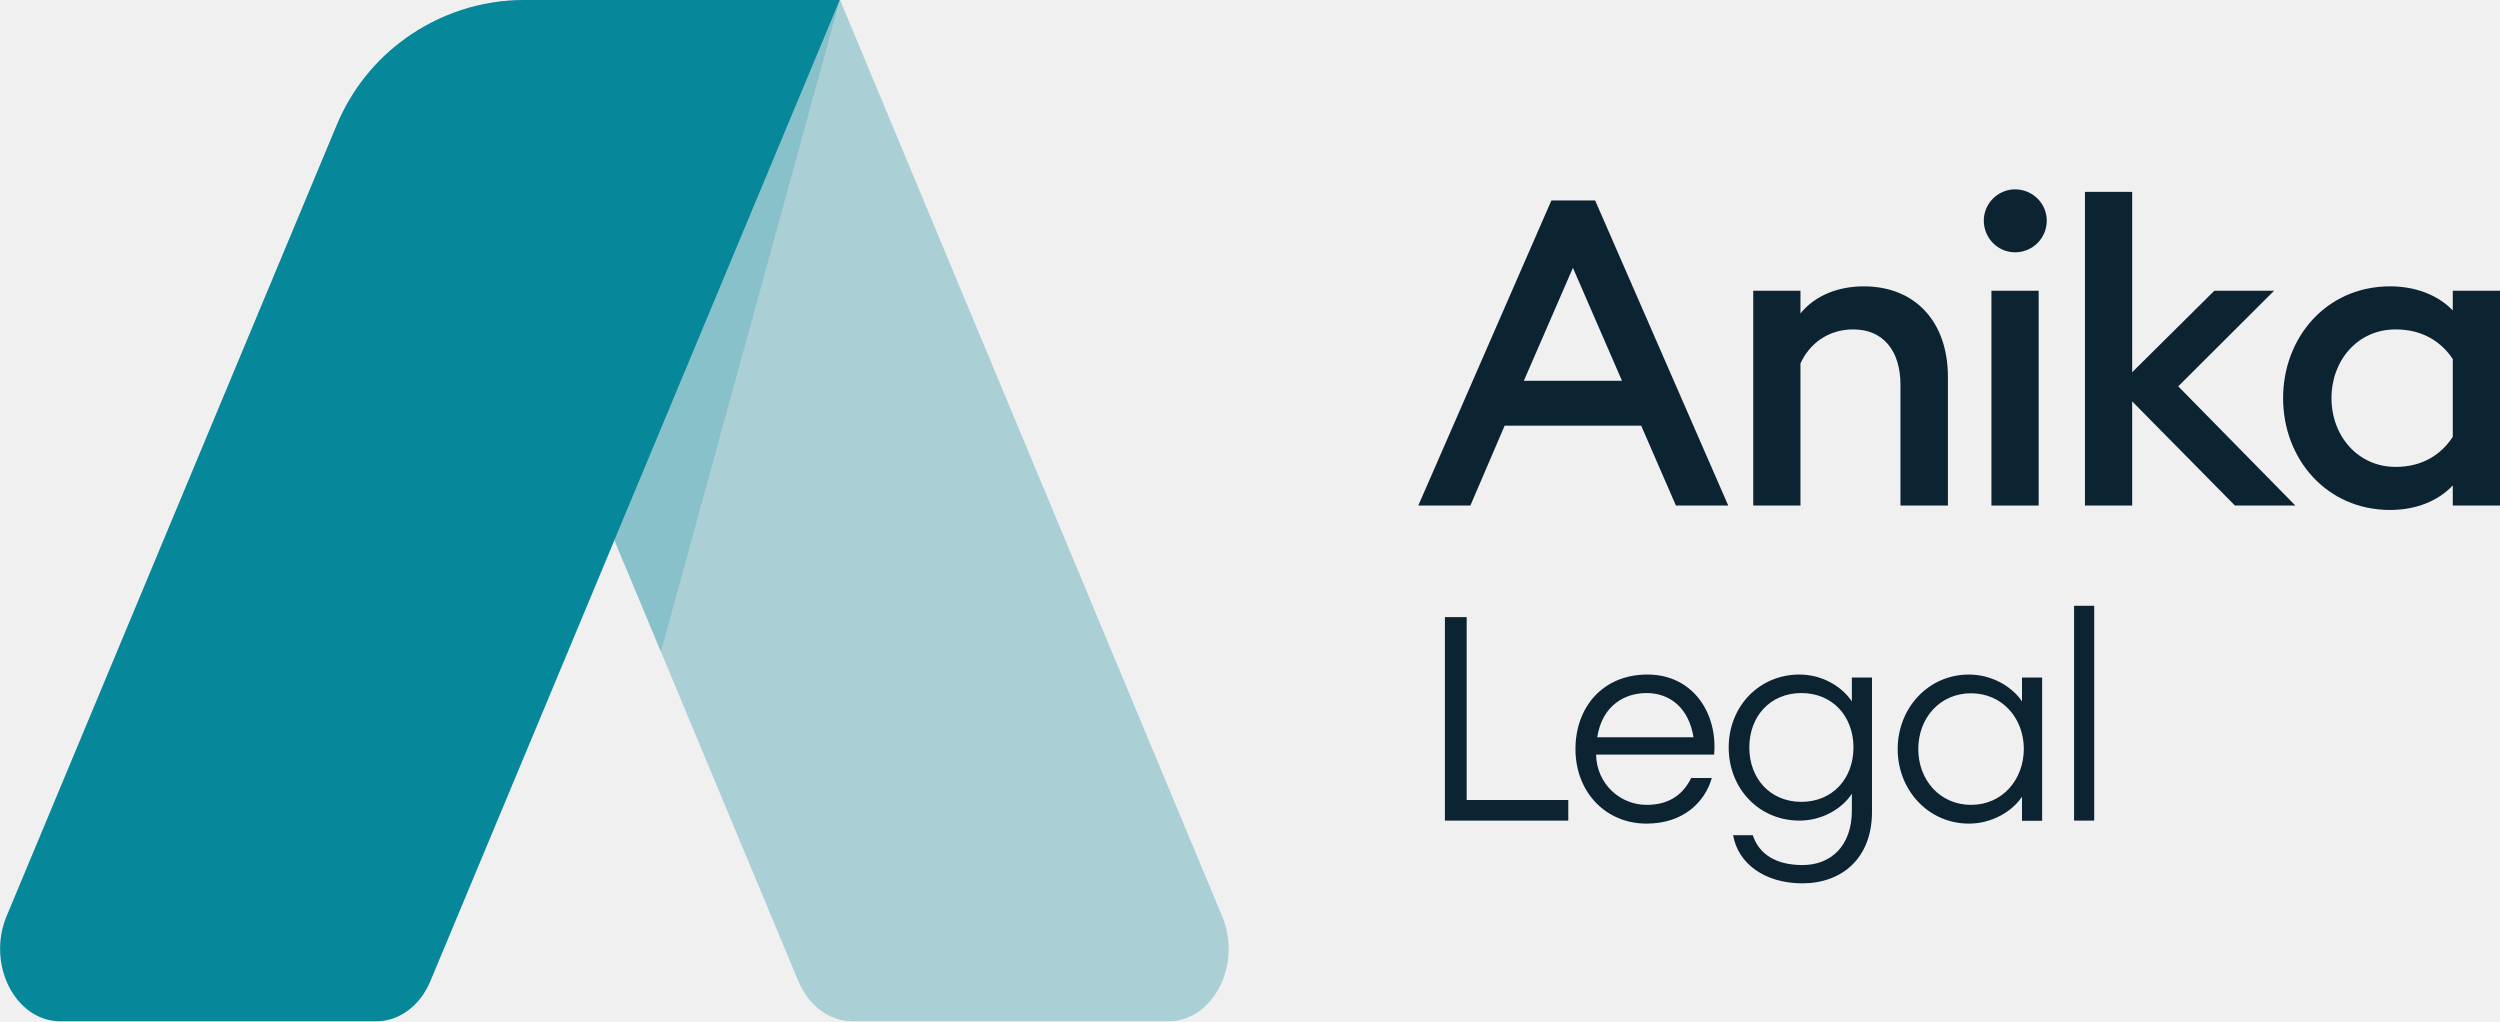
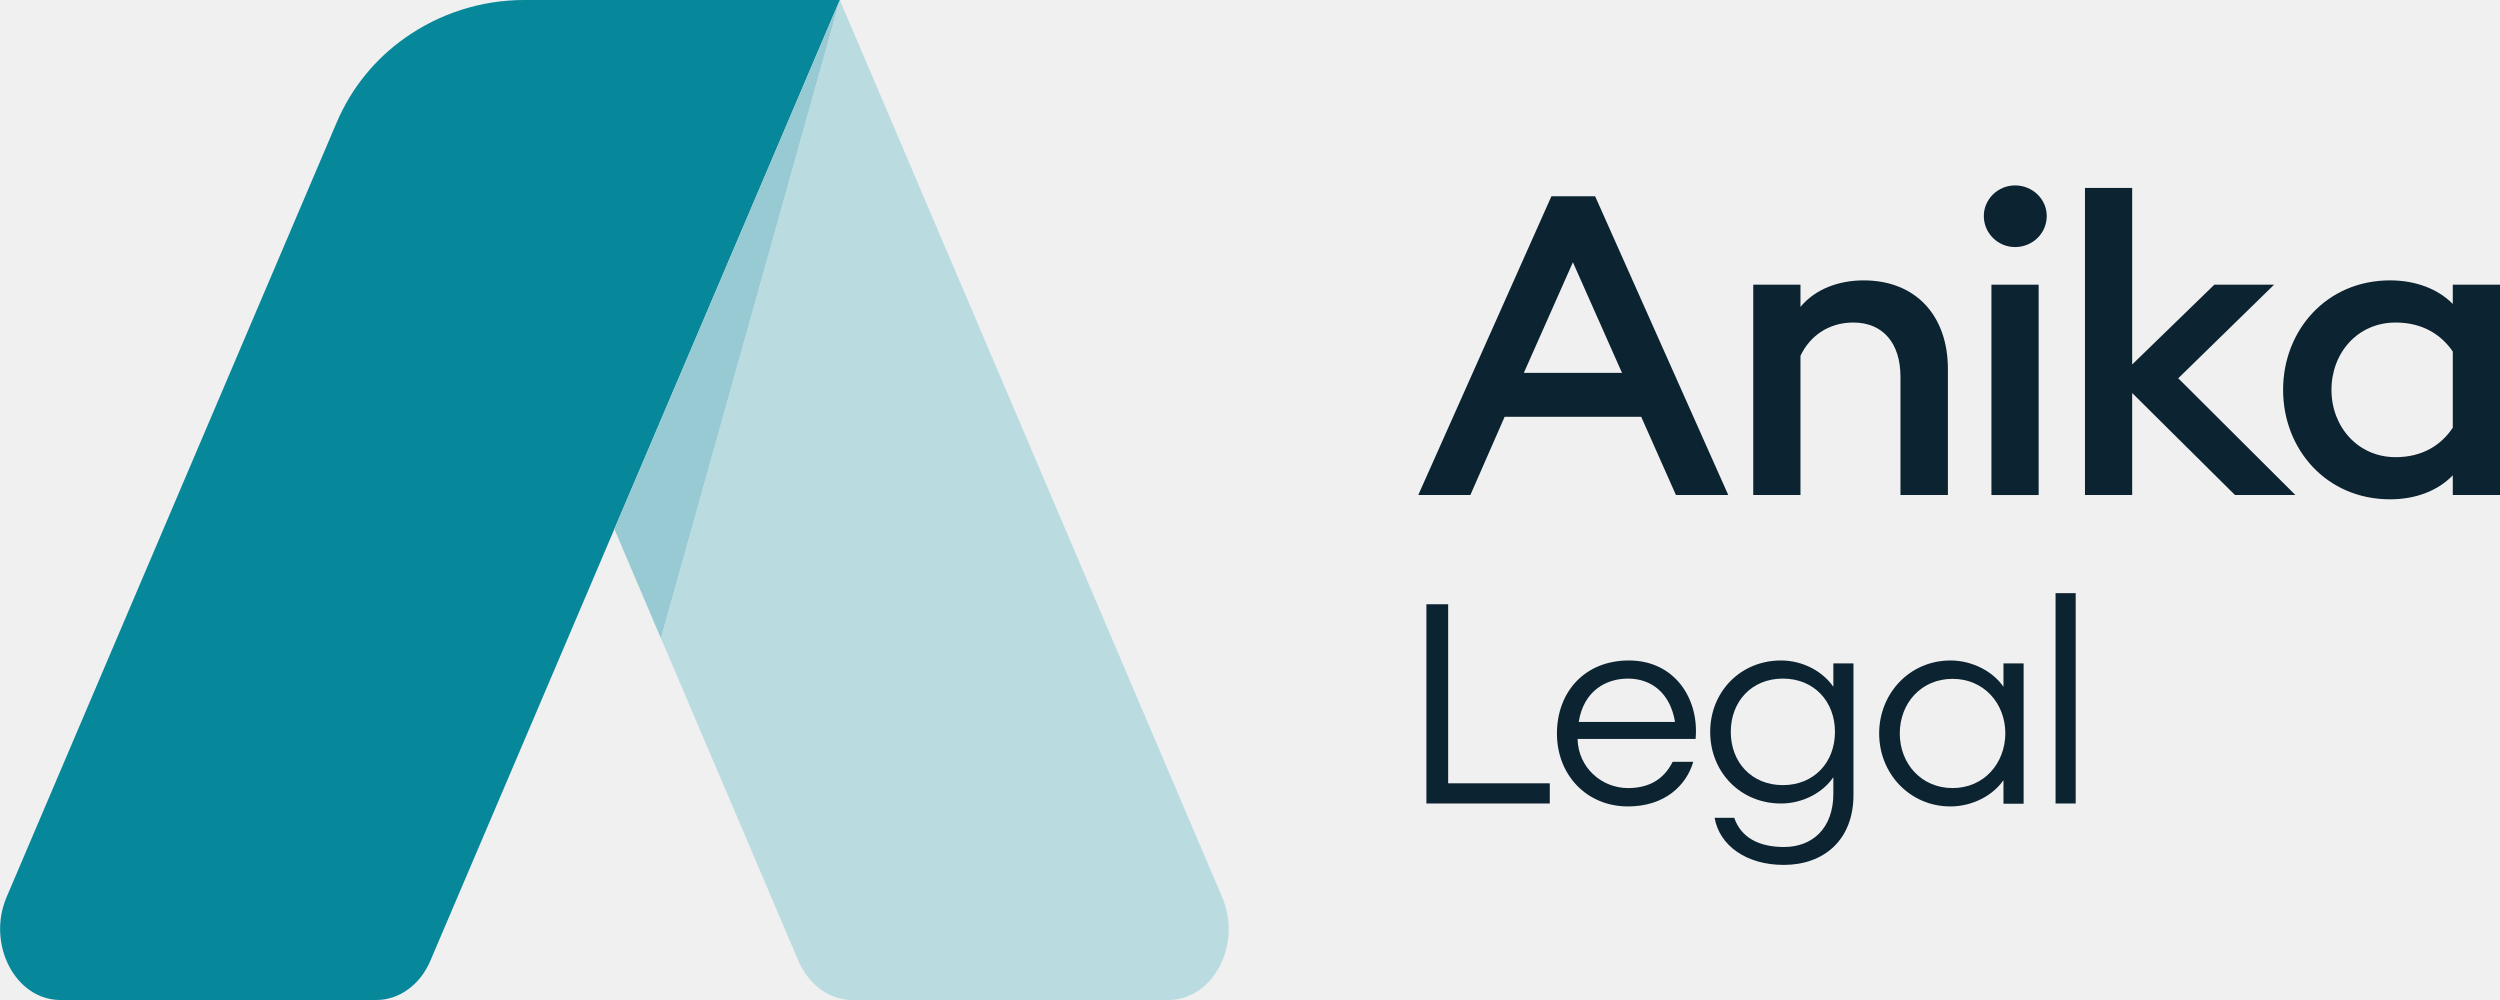
- <svg xmlns="http://www.w3.org/2000/svg" version="1.1" id="Layer_1" x="0px" y="0px" viewBox="0 0 1080 441.2" style="enable-background:new 0 0 1080 441.2;" xml:space="preserve">
-   <style type="text/css">
- 	.st0{fill:#0C2331;}
- 	.st1{opacity:0.3;}
- 	.st2{fill:#06879A;}
- 	.st3{opacity:0.2;}
- </style>
-   <g>
-     <g>
-       <path class="st0" d="M670.2,86.6l-57.5,131.8h22.5l14.8-34.5h59l15,34.5h22.6L689.1,86.6H670.2z M658.3,164.5l21.2-48.8l21.2,48.8    H658.3z" />
-       <path class="st0" d="M821.1,218.4h20.4v-55.5c0-23.9-14.1-39.2-36.4-39.2c-10.9,0-21,3.9-27.3,11.7v-9.8h-20.4v92.8h20.4v-61.4    c3.9-8.5,11.9-14.7,22.8-14.7c13,0,20.4,9.3,20.4,23.9V218.4z" />
-       <rect x="860.3" y="125.6" class="st0" width="20.4" height="92.8" />
-       <path class="st0" d="M870.5,81.8c-7.4,0-13.5,6.1-13.5,13.5c0,7.6,6.1,13.7,13.5,13.7c7.6,0,13.7-6.1,13.7-13.7    C884.2,87.9,878.1,81.8,870.5,81.8z" />
-       <polygon class="st0" points="982.4,125.6 956.6,125.6 921.1,160.8 921.1,82.9 900.7,82.9 900.7,218.4 921.1,218.4 921.1,173.4     965.5,218.4 991.6,218.4 941,166.9   " />
-       <path class="st0" d="M1059.6,125.6v8.5c-6.5-6.7-16.1-10.4-27.1-10.4c-27.5,0-46.2,22.1-46.2,48.3s18.7,48.3,46.2,48.3    c11,0,20.6-3.7,27.1-10.6v8.7h20.4v-92.8H1059.6z M1059.6,188.7c-4.8,7.4-12.8,13-24.7,13c-16.3,0-27.7-13.4-27.7-29.7    s11.3-29.7,27.7-29.7c11.9,0,19.9,5.6,24.7,12.8V188.7z" />
-       <polygon class="st0" points="633.6,266.6 624.2,266.6 624.2,354.5 677.5,354.5 677.5,345.6 633.6,345.6   " />
-       <path class="st0" d="M711.7,291.4c-19.4,0-31.1,14.2-31.1,32.2c0,18.4,12.9,32.2,30.7,32.2c15.8,0,25.2-9.2,28.2-19.7h-8.9    c-4.2,8.5-11.1,11.6-19.3,11.6c-11.3,0-21.5-8.9-21.8-21.7h51C742.1,308.2,731.4,291.4,711.7,291.4z M690,318.5    c2.2-14,12.1-19.1,21.3-19.1c10.3,0,18.3,6.6,20.3,19.1H690z" />
-       <path class="st0" d="M800,303c-4.5-6.7-13.1-11.6-22.6-11.6c-17.6,0-30.6,13.9-30.6,31.5c0,17.7,13,31.6,30.6,31.6    c9.5,0,18.2-4.9,22.6-11.6v7.3c0,15.2-9,23.5-21.3,23.5c-10.9,0-18.6-4.2-21.5-12.9h-8.5c2.1,12.2,13.6,20.8,29.9,20.8    c17.1,0,30.1-10.8,30.1-30.9v-58H800V303z M778.2,346.4c-13.5,0-22.5-10.1-22.5-23.5c0-13.4,9-23.5,22.5-23.5    c13.5,0,22.5,10.1,22.5,23.5C800.7,336.3,791.7,346.4,778.2,346.4z" />
-       <path class="st0" d="M873.5,303c-4.5-6.7-13.4-11.6-22.9-11.6c-17.6,0-30.8,14.5-30.8,32.2s13.2,32.2,30.8,32.2    c9.5,0,18.4-4.9,22.9-11.6v10.4h8.7v-61.9h-8.7V303z M851.5,347.7c-13.5,0-22.8-10.8-22.8-24.1c0-13.4,9.3-24.1,22.8-24.1    c13.5,0,22.8,10.8,22.8,24.1C874.2,336.9,865,347.7,851.5,347.7z" />
-       <rect x="896" y="261.7" class="st0" width="8.7" height="92.8" />
-     </g>
-     <g class="st1">
-       <path class="st2" d="M504.7,441.2H368.2c-9.8,0-18.9-6.7-23.3-17.3l-59.4-142.4l-20.1-48.1L175,16.7C189.7,6.1,207.6,0,226.5,0    h136.4L528,395.9C536.7,416.7,524.1,441.2,504.7,441.2z" />
-     </g>
-     <g>
-       <path class="st2" d="M362.8,0l-97.4,233.4L253.9,261l-68,162.9c-4.4,10.6-13.5,17.3-23.3,17.3H26.1c-19.4,0-31.9-24.5-23.3-45.3    l142.7-342c6.4-15.3,16.7-28,29.5-37.2C189.7,6.1,207.6,0,226.5,0H362.8z" />
-     </g>
-     <g class="st3">
-       <polygon class="st2" points="265.4,233.4 285.5,281.6 362.8,0   " />
-     </g>
+ <svg xmlns="http://www.w3.org/2000/svg" width="80" height="32" viewBox="0 0 80 32" fill="none">
+   <g clip-path="url(#clip0)">
+     <path d="M49.645 6.281L45.385 15.84H47.052L48.148 13.338H52.519L53.63 15.84H55.304L51.044 6.281H49.645ZM48.763 11.931L50.333 8.392L51.904 11.931H48.763Z" fill="#0C2331" />
+     <path d="M60.822 15.841H62.333V11.815C62.333 10.082 61.289 8.972 59.637 8.972C58.83 8.972 58.081 9.255 57.615 9.821V9.11H56.104V15.841H57.615V11.387C57.904 10.771 58.496 10.321 59.304 10.321C60.267 10.321 60.815 10.995 60.815 12.054V15.841H60.822Z" fill="#0C2331" />
+     <path d="M65.237 9.11H63.726V15.841H65.237V9.11Z" fill="#0C2331" />
+     <path d="M64.482 5.933C63.933 5.933 63.482 6.375 63.482 6.912C63.482 7.463 63.933 7.906 64.482 7.906C65.044 7.906 65.496 7.463 65.496 6.912C65.496 6.375 65.044 5.933 64.482 5.933Z" fill="#0C2331" />
+     <path d="M72.77 9.11H70.859L68.23 11.663V6.013H66.719V15.84H68.23V12.577L71.519 15.84H73.452L69.704 12.105L72.77 9.11Z" fill="#0C2331" />
+     <path d="M78.489 9.11V9.726C78.007 9.24 77.296 8.972 76.481 8.972C74.444 8.972 73.059 10.575 73.059 12.475C73.059 14.375 74.444 15.978 76.481 15.978C77.296 15.978 78.007 15.71 78.489 15.21V15.841H80V9.11H78.489ZM78.489 13.686C78.133 14.223 77.541 14.629 76.659 14.629C75.452 14.629 74.607 13.657 74.607 12.475C74.607 11.293 75.444 10.321 76.659 10.321C77.541 10.321 78.133 10.727 78.489 11.249V13.686Z" fill="#0C2331" />
+     <path d="M46.341 19.336H45.645V25.712H49.593V25.066H46.341V19.336Z" fill="#0C2331" />
+     <path d="M52.126 21.135C50.689 21.135 49.822 22.165 49.822 23.471C49.822 24.805 50.778 25.806 52.096 25.806C53.267 25.806 53.963 25.139 54.185 24.377H53.526C53.215 24.994 52.704 25.218 52.096 25.218C51.259 25.218 50.504 24.573 50.482 23.645H54.259C54.378 22.354 53.585 21.135 52.126 21.135ZM50.519 23.101C50.682 22.085 51.415 21.715 52.096 21.715C52.859 21.715 53.452 22.194 53.6 23.101H50.519Z" fill="#0C2331" />
+     <path d="M58.667 21.977C58.334 21.491 57.696 21.135 56.993 21.135C55.689 21.135 54.726 22.143 54.726 23.42C54.726 24.704 55.689 25.712 56.993 25.712C57.696 25.712 58.341 25.356 58.667 24.87V25.4C58.667 26.502 58 27.104 57.089 27.104C56.282 27.104 55.711 26.8 55.496 26.169H54.867C55.022 27.053 55.874 27.677 57.082 27.677C58.348 27.677 59.311 26.894 59.311 25.436V21.229H58.667V21.977ZM57.052 25.124C56.052 25.124 55.385 24.392 55.385 23.42C55.385 22.448 56.052 21.715 57.052 21.715C58.052 21.715 58.719 22.448 58.719 23.42C58.719 24.392 58.052 25.124 57.052 25.124Z" fill="#0C2331" />
+     <path d="M64.111 21.977C63.778 21.491 63.119 21.135 62.415 21.135C61.111 21.135 60.133 22.187 60.133 23.471C60.133 24.754 61.111 25.806 62.415 25.806C63.119 25.806 63.778 25.451 64.111 24.965V25.719H64.756V21.229H64.111V21.977ZM62.482 25.218C61.482 25.218 60.793 24.435 60.793 23.471C60.793 22.499 61.482 21.723 62.482 21.723C63.482 21.723 64.171 22.506 64.171 23.471C64.163 24.435 63.482 25.218 62.482 25.218Z" fill="#0C2331" />
+     <path d="M66.422 18.981H65.778V25.712H66.422V18.981Z" fill="#0C2331" />
+     <path d="M37.385 32H27.274C26.548 32 25.874 31.514 25.548 30.745L21.148 20.417L26.874 0L39.111 28.714C39.755 30.223 38.822 32 37.385 32Z" fill="#BADCE1" />
+     <path d="M26.874 0L19.66 16.928L18.808 18.93L13.771 30.745C13.445 31.514 12.771 32 12.045 32H1.934C0.497 32 -0.429 30.223 0.208 28.714L10.778 3.909C11.252 2.8 12.015 1.879 12.963 1.211C14.052 0.442 15.378 0 16.778 0H26.874Z" fill="#06879A" />
+     <path d="M26.874 0L21.148 20.424L19.659 16.928L26.874 0Z" fill="#98CAD3" />
  </g>
+   <defs>
+     <clipPath id="clip0">
+       <rect width="80" height="32" fill="white" />
+     </clipPath>
+   </defs>
</svg>
